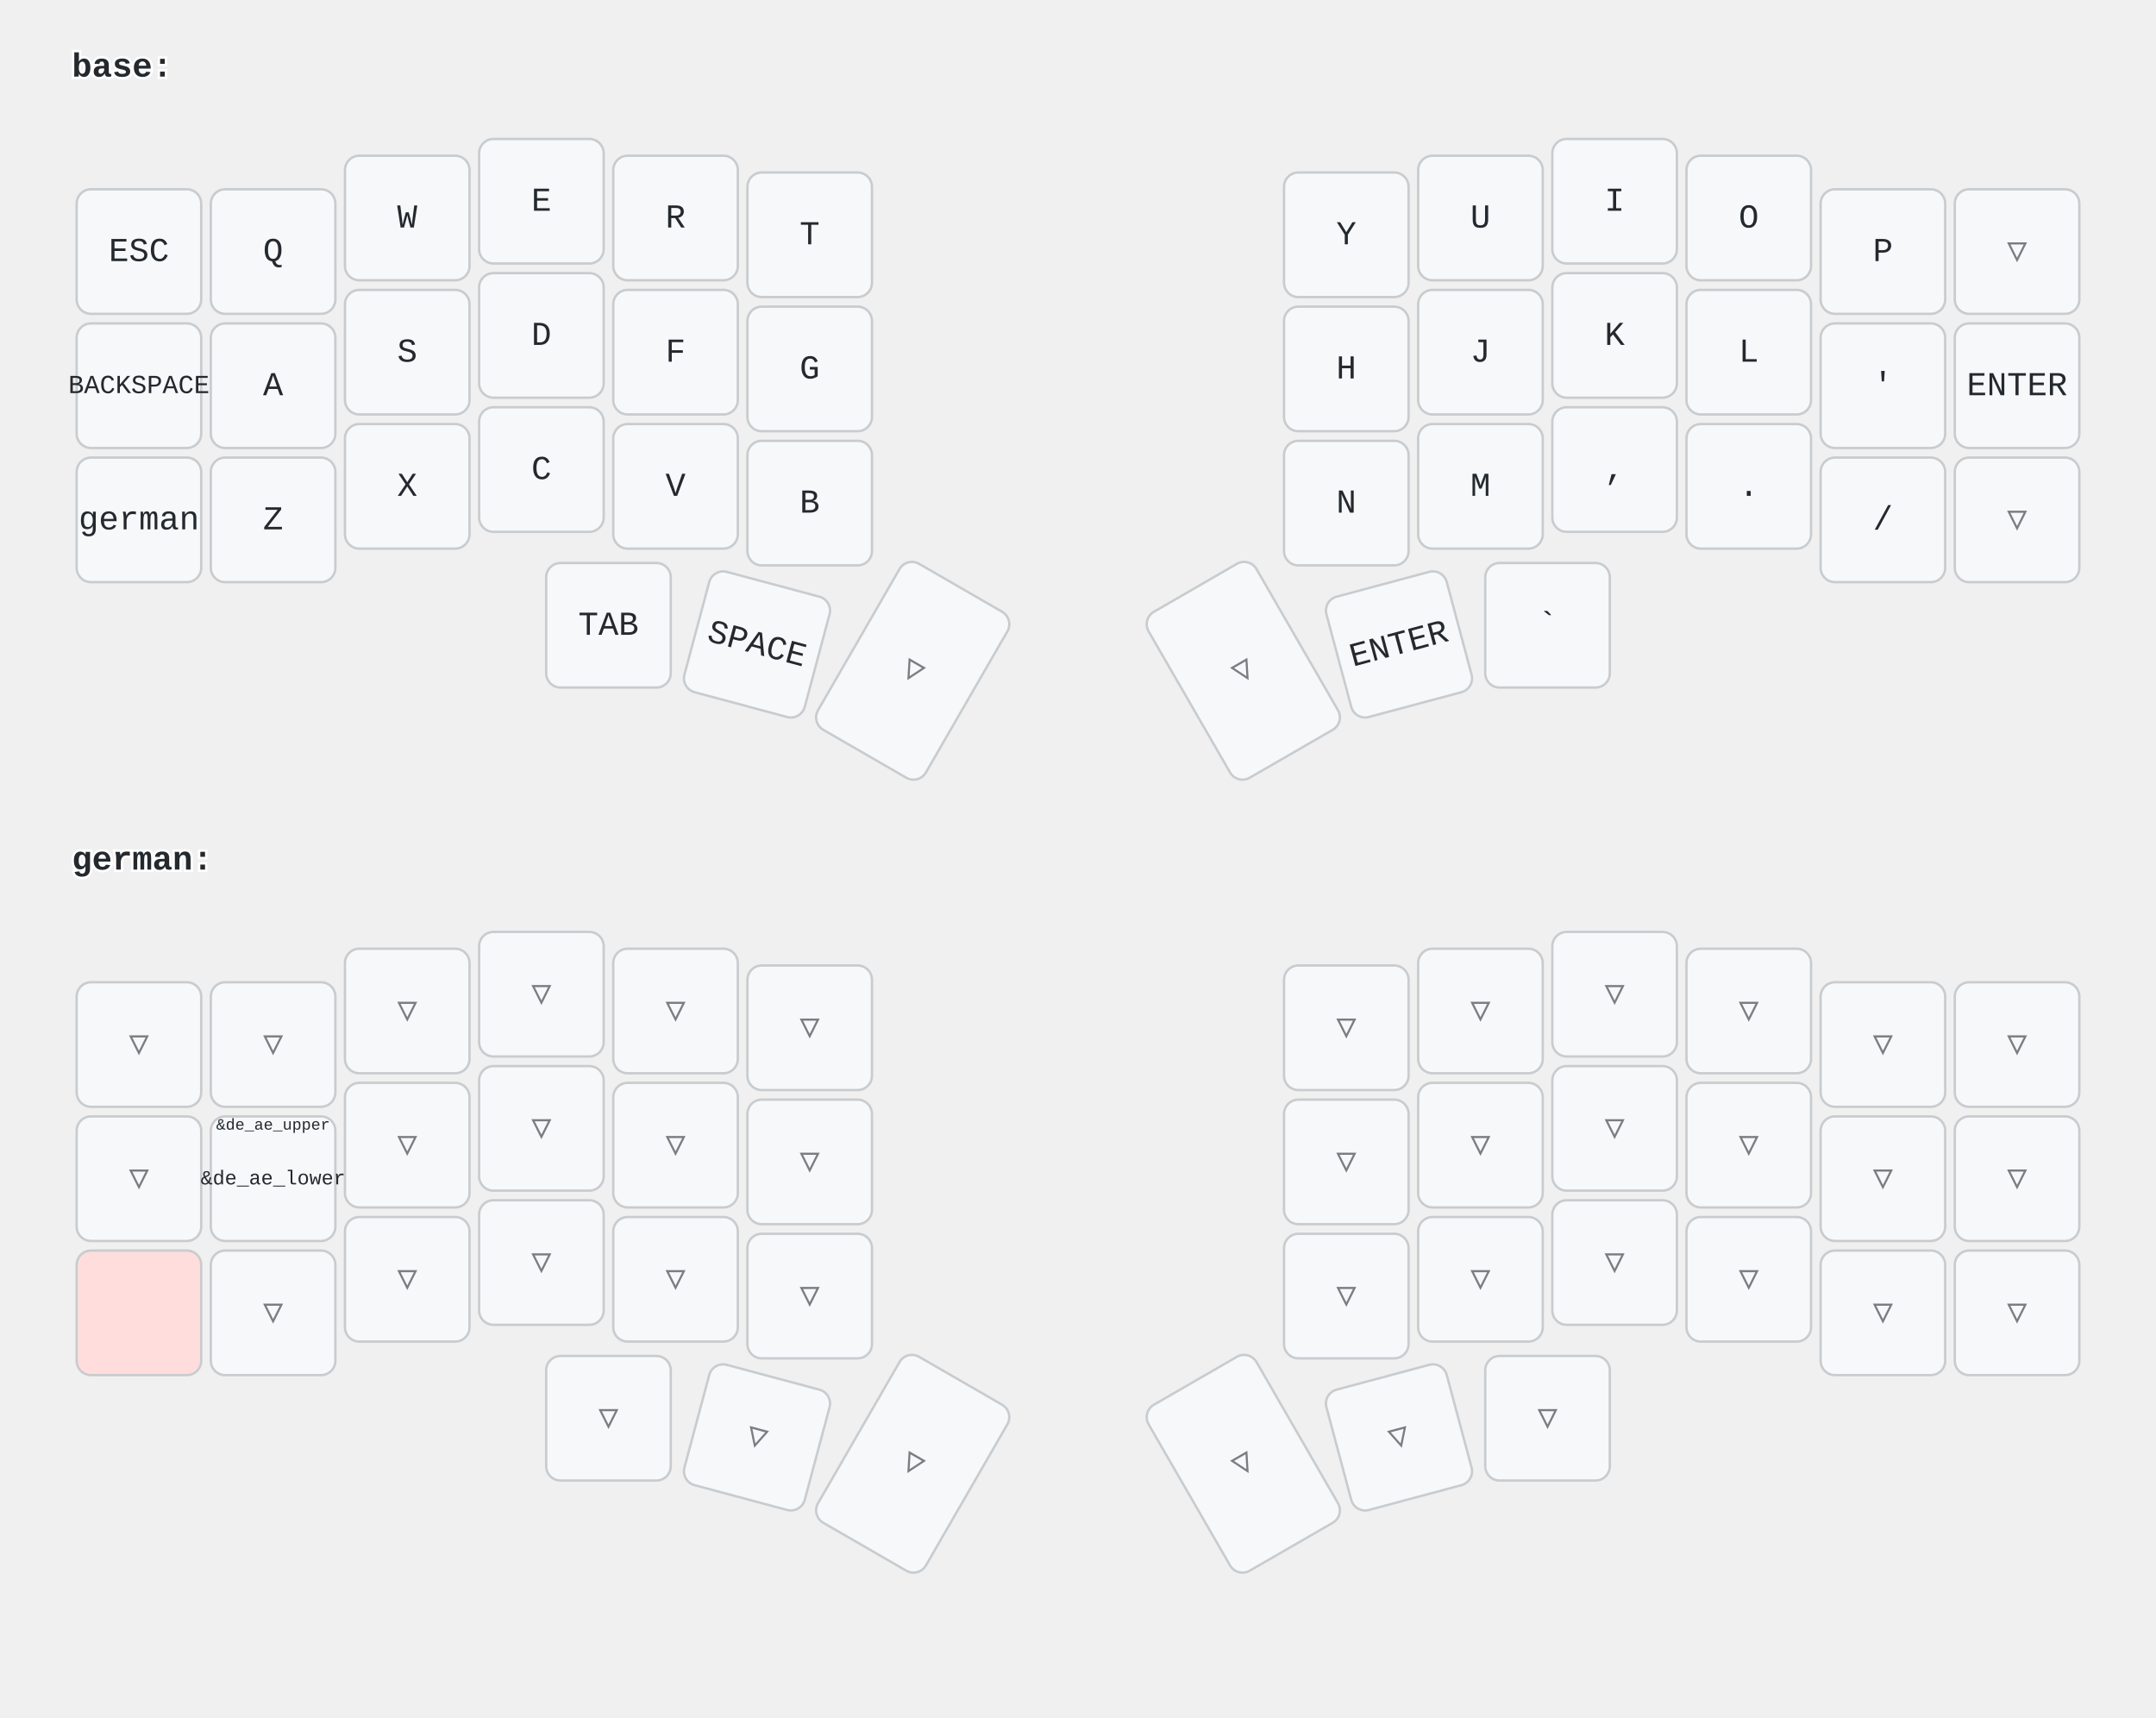
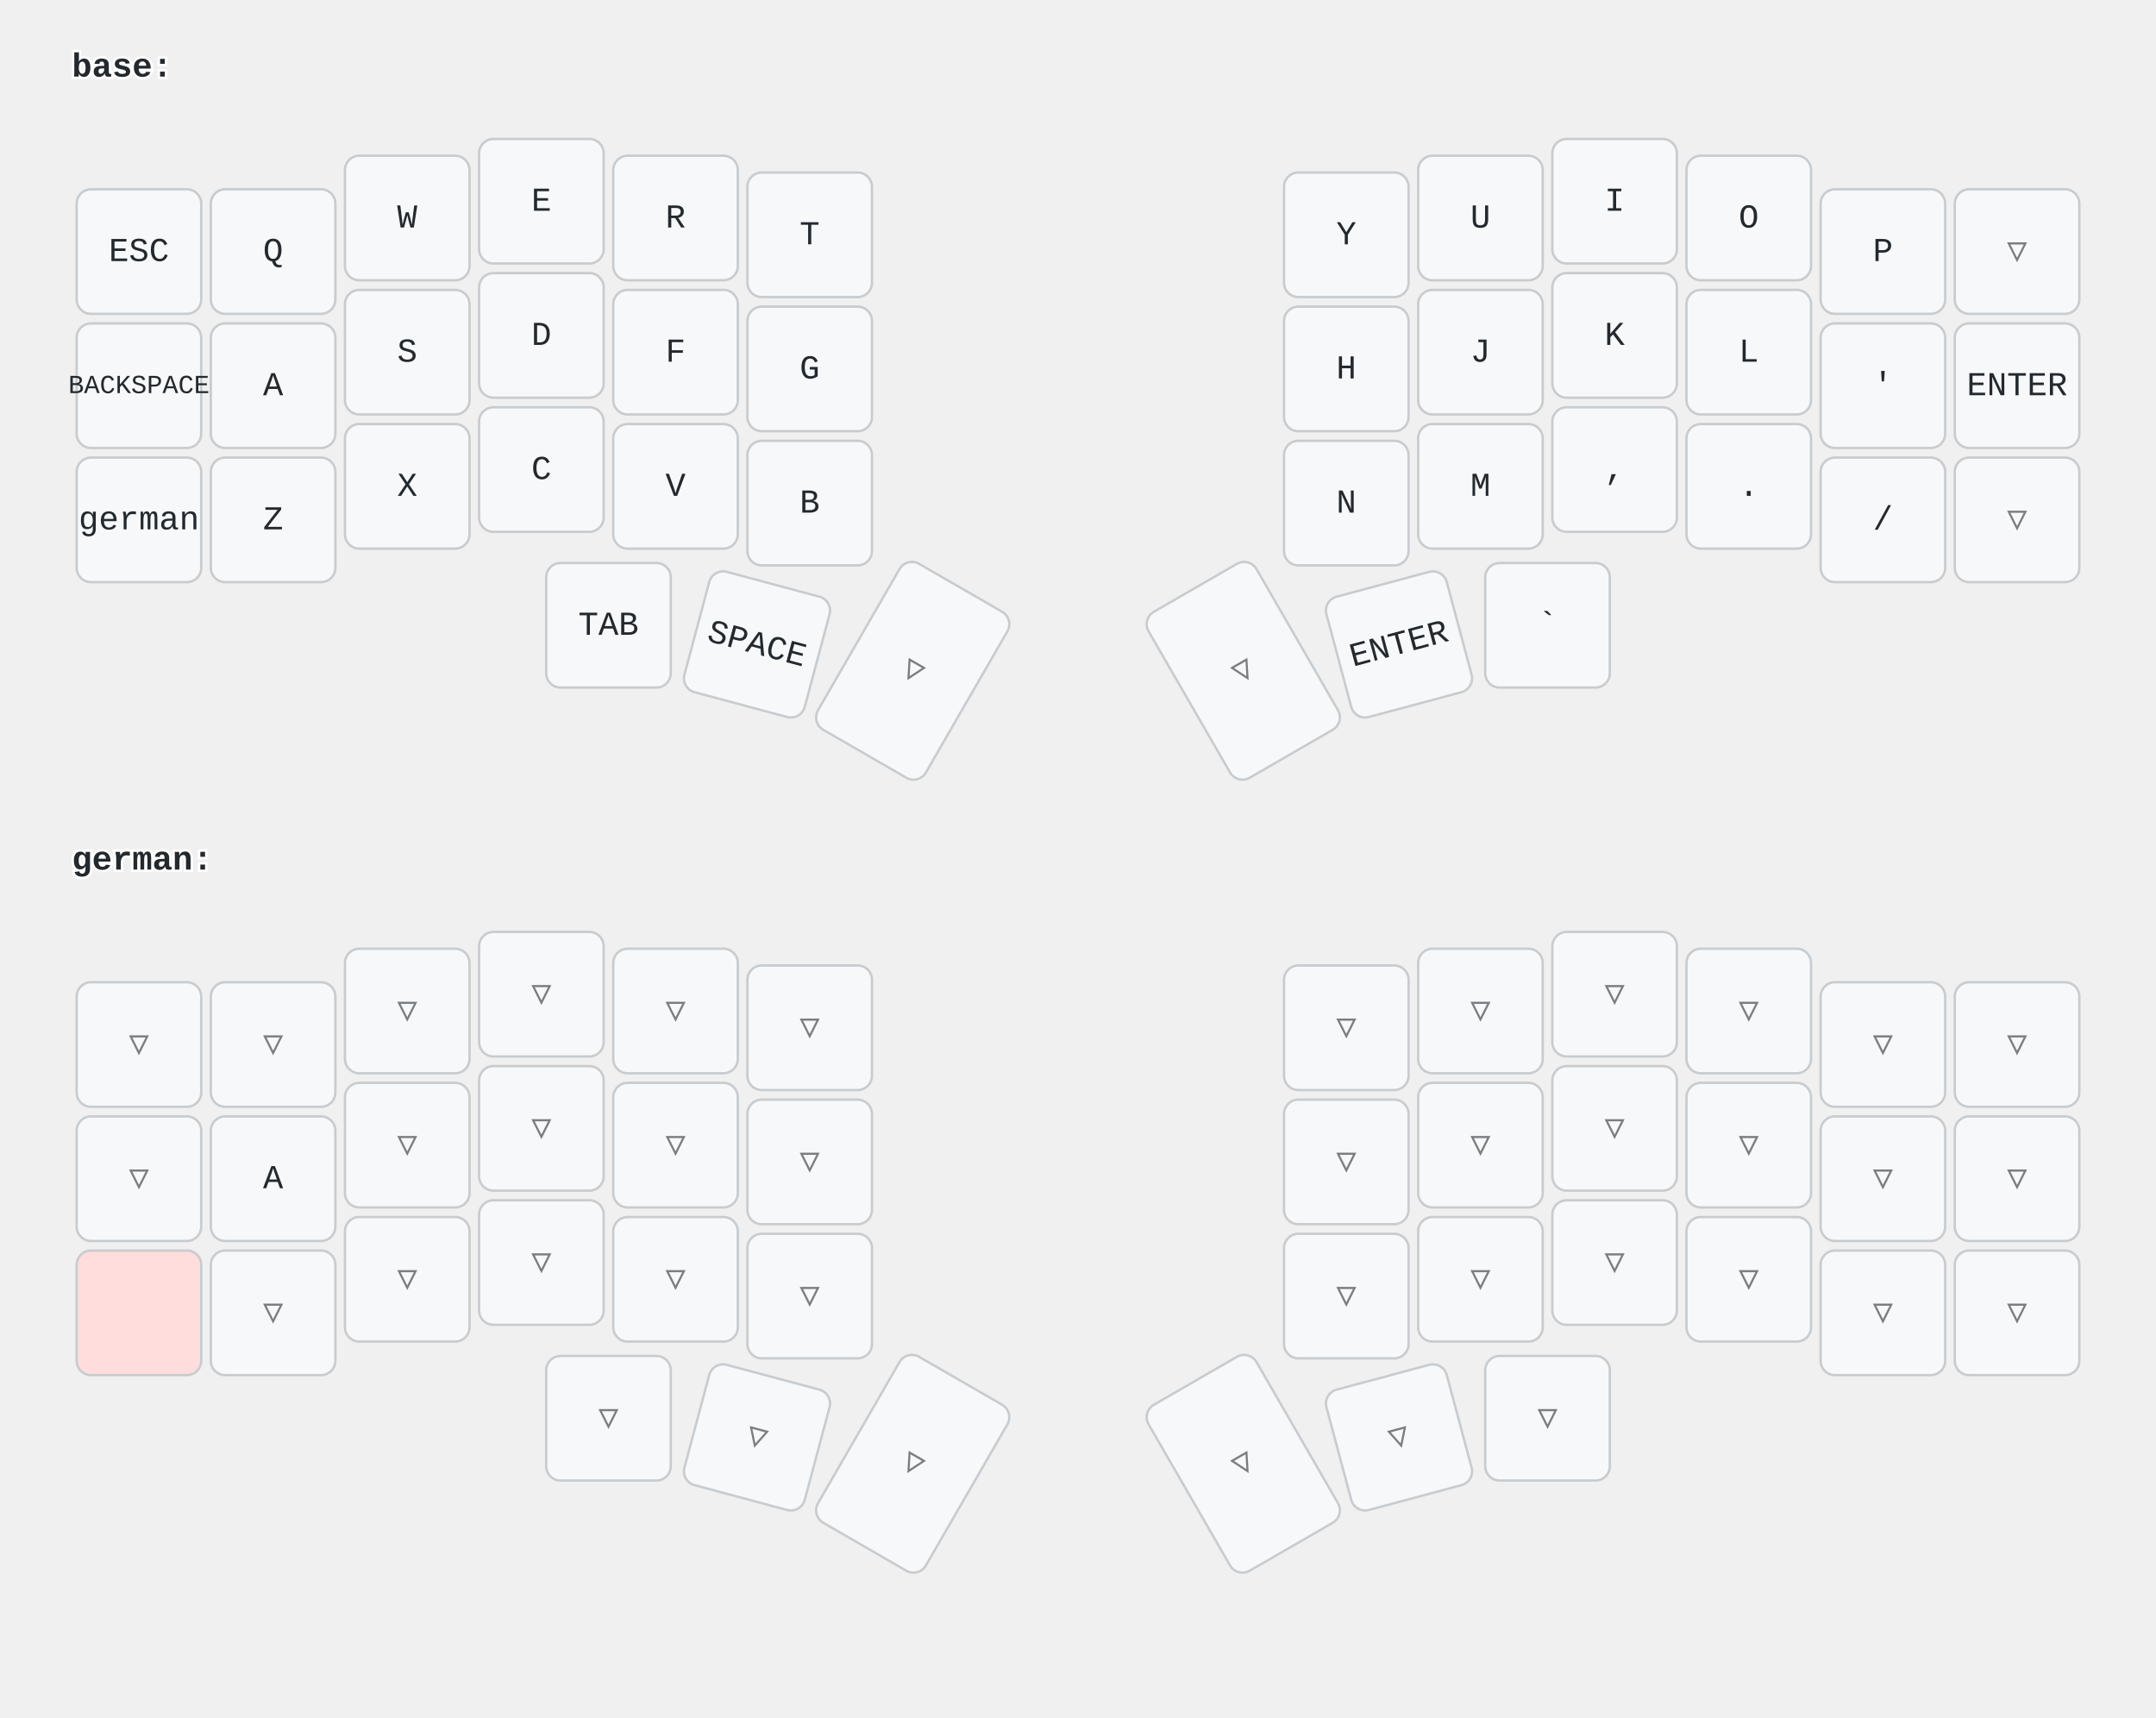
<svg xmlns="http://www.w3.org/2000/svg" width="900" height="717" viewBox="0 0 900 717" class="keymap">
  <style>/* inherit to force styles through use tags */
svg path {
    fill: inherit;
}

/* font and background color specifications */
svg.keymap {
    font-family: SFMono-Regular,Consolas,Liberation Mono,Menlo,monospace;
    font-size: 14px;
    font-kerning: normal;
    text-rendering: optimizeLegibility;
    fill: #24292e;
}

/* default key styling */
rect.key {
    fill: #f6f8fa;
    stroke: #c9cccf;
    stroke-width: 1;
}

/* default key side styling, only used is draw_key_sides is set */
rect.side {
    filter: brightness(90%);
}

/* color accent for combo boxes */
rect.combo, rect.combo-separate {
    fill: #cdf;
}

/* color accent for held keys */
rect.held, rect.combo.held {
    fill: #fdd;
}

/* color accent for ghost (optional) keys */
rect.ghost, rect.combo.ghost {
    stroke-dasharray: 4, 4;
    stroke-width: 2;
}

text {
    text-anchor: middle;
    dominant-baseline: middle;
}

/* styling for layer labels */
text.label {
    font-weight: bold;
    text-anchor: start;
    stroke: white;
    stroke-width: 2;
    paint-order: stroke;
}

/* styling for combo tap, and key hold/shifted label text */
text.combo, text.hold, text.shifted {
    font-size: 11px;
}

text.hold {
    text-anchor: middle;
    dominant-baseline: auto;
}

text.shifted {
    text-anchor: middle;
    dominant-baseline: hanging;
}

/* styling for hold/shifted label text in combo box */
text.combo.hold, text.combo.shifted {
    font-size: 8px;
}

/* lighter symbol for transparent keys */
text.trans {
    fill: #7b7e81;
}

/* styling for combo dendrons */
path.combo {
    stroke-width: 1;
    stroke: gray;
    fill: none;
}

/* Start Tabler Icons Cleanup */
/* cannot use height/width with glyphs */
.icon-tabler &gt; path {
    fill: inherit;
    stroke: inherit;
    stroke-width: 2;
}
/* hide tabler's default box */
.icon-tabler &gt; path[stroke="none"][fill="none"] {
    visibility: hidden;
}
/* End Tabler Icons Cleanup */
</style>
  <g transform="translate(30, 0)" class="layer-base">
    <text x="0" y="28" class="label">base:</text>
    <g transform="translate(0, 56)">
      <g transform="translate(28, 49)" class="key keypos-0">
        <rect rx="6" ry="6" x="-26" y="-26" width="52" height="52" class="key" />
        <text x="0" y="0" class="key tap">ESC</text>
      </g>
      <g transform="translate(84, 49)" class="key keypos-1">
        <rect rx="6" ry="6" x="-26" y="-26" width="52" height="52" class="key" />
        <text x="0" y="0" class="key tap">Q</text>
      </g>
      <g transform="translate(140, 35)" class="key keypos-2">
        <rect rx="6" ry="6" x="-26" y="-26" width="52" height="52" class="key" />
        <text x="0" y="0" class="key tap">W</text>
      </g>
      <g transform="translate(196, 28)" class="key keypos-3">
        <rect rx="6" ry="6" x="-26" y="-26" width="52" height="52" class="key" />
        <text x="0" y="0" class="key tap">E</text>
      </g>
      <g transform="translate(252, 35)" class="key keypos-4">
        <rect rx="6" ry="6" x="-26" y="-26" width="52" height="52" class="key" />
        <text x="0" y="0" class="key tap">R</text>
      </g>
      <g transform="translate(308, 42)" class="key keypos-5">
        <rect rx="6" ry="6" x="-26" y="-26" width="52" height="52" class="key" />
        <text x="0" y="0" class="key tap">T</text>
      </g>
      <g transform="translate(532, 42)" class="key keypos-6">
        <rect rx="6" ry="6" x="-26" y="-26" width="52" height="52" class="key" />
        <text x="0" y="0" class="key tap">Y</text>
      </g>
      <g transform="translate(588, 35)" class="key keypos-7">
        <rect rx="6" ry="6" x="-26" y="-26" width="52" height="52" class="key" />
        <text x="0" y="0" class="key tap">U</text>
      </g>
      <g transform="translate(644, 28)" class="key keypos-8">
        <rect rx="6" ry="6" x="-26" y="-26" width="52" height="52" class="key" />
        <text x="0" y="0" class="key tap">I</text>
      </g>
      <g transform="translate(700, 35)" class="key keypos-9">
        <rect rx="6" ry="6" x="-26" y="-26" width="52" height="52" class="key" />
        <text x="0" y="0" class="key tap">O</text>
      </g>
      <g transform="translate(756, 49)" class="key keypos-10">
        <rect rx="6" ry="6" x="-26" y="-26" width="52" height="52" class="key" />
        <text x="0" y="0" class="key tap">P</text>
      </g>
      <g transform="translate(812, 49)" class="key trans keypos-11">
        <rect rx="6" ry="6" x="-26" y="-26" width="52" height="52" class="key trans" />
        <text x="0" y="0" class="key trans tap">▽</text>
      </g>
      <g transform="translate(28, 105)" class="key keypos-12">
        <rect rx="6" ry="6" x="-26" y="-26" width="52" height="52" class="key" />
        <text x="0" y="0" class="key tap">
          <tspan style="font-size: 78%">BACKSPACE</tspan>
        </text>
      </g>
      <g transform="translate(84, 105)" class="key keypos-13">
        <rect rx="6" ry="6" x="-26" y="-26" width="52" height="52" class="key" />
        <text x="0" y="0" class="key tap">A</text>
      </g>
      <g transform="translate(140, 91)" class="key keypos-14">
        <rect rx="6" ry="6" x="-26" y="-26" width="52" height="52" class="key" />
        <text x="0" y="0" class="key tap">S</text>
      </g>
      <g transform="translate(196, 84)" class="key keypos-15">
        <rect rx="6" ry="6" x="-26" y="-26" width="52" height="52" class="key" />
        <text x="0" y="0" class="key tap">D</text>
      </g>
      <g transform="translate(252, 91)" class="key keypos-16">
        <rect rx="6" ry="6" x="-26" y="-26" width="52" height="52" class="key" />
        <text x="0" y="0" class="key tap">F</text>
      </g>
      <g transform="translate(308, 98)" class="key keypos-17">
        <rect rx="6" ry="6" x="-26" y="-26" width="52" height="52" class="key" />
        <text x="0" y="0" class="key tap">G</text>
      </g>
      <g transform="translate(532, 98)" class="key keypos-18">
        <rect rx="6" ry="6" x="-26" y="-26" width="52" height="52" class="key" />
        <text x="0" y="0" class="key tap">H</text>
      </g>
      <g transform="translate(588, 91)" class="key keypos-19">
        <rect rx="6" ry="6" x="-26" y="-26" width="52" height="52" class="key" />
        <text x="0" y="0" class="key tap">J</text>
      </g>
      <g transform="translate(644, 84)" class="key keypos-20">
        <rect rx="6" ry="6" x="-26" y="-26" width="52" height="52" class="key" />
        <text x="0" y="0" class="key tap">K</text>
      </g>
      <g transform="translate(700, 91)" class="key keypos-21">
        <rect rx="6" ry="6" x="-26" y="-26" width="52" height="52" class="key" />
        <text x="0" y="0" class="key tap">L</text>
      </g>
      <g transform="translate(756, 105)" class="key keypos-22">
        <rect rx="6" ry="6" x="-26" y="-26" width="52" height="52" class="key" />
        <text x="0" y="0" class="key tap">'</text>
      </g>
      <g transform="translate(812, 105)" class="key keypos-23">
        <rect rx="6" ry="6" x="-26" y="-26" width="52" height="52" class="key" />
        <text x="0" y="0" class="key tap">ENTER</text>
      </g>
      <g transform="translate(28, 161)" class="key keypos-24">
        <rect rx="6" ry="6" x="-26" y="-26" width="52" height="52" class="key" />
        <text x="0" y="0" class="key tap">german</text>
      </g>
      <g transform="translate(84, 161)" class="key keypos-25">
        <rect rx="6" ry="6" x="-26" y="-26" width="52" height="52" class="key" />
        <text x="0" y="0" class="key tap">Z</text>
      </g>
      <g transform="translate(140, 147)" class="key keypos-26">
        <rect rx="6" ry="6" x="-26" y="-26" width="52" height="52" class="key" />
        <text x="0" y="0" class="key tap">X</text>
      </g>
      <g transform="translate(196, 140)" class="key keypos-27">
        <rect rx="6" ry="6" x="-26" y="-26" width="52" height="52" class="key" />
        <text x="0" y="0" class="key tap">C</text>
      </g>
      <g transform="translate(252, 147)" class="key keypos-28">
        <rect rx="6" ry="6" x="-26" y="-26" width="52" height="52" class="key" />
        <text x="0" y="0" class="key tap">V</text>
      </g>
      <g transform="translate(308, 154)" class="key keypos-29">
        <rect rx="6" ry="6" x="-26" y="-26" width="52" height="52" class="key" />
        <text x="0" y="0" class="key tap">B</text>
      </g>
      <g transform="translate(532, 154)" class="key keypos-30">
        <rect rx="6" ry="6" x="-26" y="-26" width="52" height="52" class="key" />
        <text x="0" y="0" class="key tap">N</text>
      </g>
      <g transform="translate(588, 147)" class="key keypos-31">
        <rect rx="6" ry="6" x="-26" y="-26" width="52" height="52" class="key" />
        <text x="0" y="0" class="key tap">M</text>
      </g>
      <g transform="translate(644, 140)" class="key keypos-32">
        <rect rx="6" ry="6" x="-26" y="-26" width="52" height="52" class="key" />
        <text x="0" y="0" class="key tap">,</text>
      </g>
      <g transform="translate(700, 147)" class="key keypos-33">
        <rect rx="6" ry="6" x="-26" y="-26" width="52" height="52" class="key" />
        <text x="0" y="0" class="key tap">.</text>
      </g>
      <g transform="translate(756, 161)" class="key keypos-34">
        <rect rx="6" ry="6" x="-26" y="-26" width="52" height="52" class="key" />
        <text x="0" y="0" class="key tap">/</text>
      </g>
      <g transform="translate(812, 161)" class="key trans keypos-35">
        <rect rx="6" ry="6" x="-26" y="-26" width="52" height="52" class="key trans" />
        <text x="0" y="0" class="key trans tap">▽</text>
      </g>
      <g transform="translate(224, 205)" class="key keypos-36">
        <rect rx="6" ry="6" x="-26" y="-26" width="52" height="52" class="key" />
        <text x="0" y="0" class="key tap">TAB</text>
      </g>
      <g transform="translate(286, 213) rotate(15.0)" class="key keypos-37">
        <rect rx="6" ry="6" x="-26" y="-26" width="52" height="52" class="key" />
        <text x="0" y="0" class="key tap">SPACE</text>
      </g>
      <g transform="translate(351, 224) rotate(30.0)" class="key trans keypos-38">
        <rect rx="6" ry="6" x="-26" y="-40" width="52" height="80" class="key trans" />
        <text x="0" y="0" class="key trans tap">▽</text>
      </g>
      <g transform="translate(489, 224) rotate(-30.0)" class="key trans keypos-39">
        <rect rx="6" ry="6" x="-26" y="-40" width="52" height="80" class="key trans" />
        <text x="0" y="0" class="key trans tap">▽</text>
      </g>
      <g transform="translate(554, 213) rotate(-15.0)" class="key keypos-40">
        <rect rx="6" ry="6" x="-26" y="-26" width="52" height="52" class="key" />
        <text x="0" y="0" class="key tap">ENTER</text>
      </g>
      <g transform="translate(616, 205)" class="key keypos-41">
        <rect rx="6" ry="6" x="-26" y="-26" width="52" height="52" class="key" />
        <text x="0" y="0" class="key tap">`</text>
      </g>
    </g>
  </g>
  <g transform="translate(30, 331)" class="layer-german">
    <text x="0" y="28" class="label">german:</text>
    <g transform="translate(0, 56)">
      <g transform="translate(28, 49)" class="key trans keypos-0">
        <rect rx="6" ry="6" x="-26" y="-26" width="52" height="52" class="key trans" />
        <text x="0" y="0" class="key trans tap">▽</text>
      </g>
      <g transform="translate(84, 49)" class="key trans keypos-1">
        <rect rx="6" ry="6" x="-26" y="-26" width="52" height="52" class="key trans" />
        <text x="0" y="0" class="key trans tap">▽</text>
      </g>
      <g transform="translate(140, 35)" class="key trans keypos-2">
        <rect rx="6" ry="6" x="-26" y="-26" width="52" height="52" class="key trans" />
        <text x="0" y="0" class="key trans tap">▽</text>
      </g>
      <g transform="translate(196, 28)" class="key trans keypos-3">
        <rect rx="6" ry="6" x="-26" y="-26" width="52" height="52" class="key trans" />
        <text x="0" y="0" class="key trans tap">▽</text>
      </g>
      <g transform="translate(252, 35)" class="key trans keypos-4">
        <rect rx="6" ry="6" x="-26" y="-26" width="52" height="52" class="key trans" />
        <text x="0" y="0" class="key trans tap">▽</text>
      </g>
      <g transform="translate(308, 42)" class="key trans keypos-5">
        <rect rx="6" ry="6" x="-26" y="-26" width="52" height="52" class="key trans" />
        <text x="0" y="0" class="key trans tap">▽</text>
      </g>
      <g transform="translate(532, 42)" class="key trans keypos-6">
        <rect rx="6" ry="6" x="-26" y="-26" width="52" height="52" class="key trans" />
        <text x="0" y="0" class="key trans tap">▽</text>
      </g>
      <g transform="translate(588, 35)" class="key trans keypos-7">
        <rect rx="6" ry="6" x="-26" y="-26" width="52" height="52" class="key trans" />
        <text x="0" y="0" class="key trans tap">▽</text>
      </g>
      <g transform="translate(644, 28)" class="key trans keypos-8">
        <rect rx="6" ry="6" x="-26" y="-26" width="52" height="52" class="key trans" />
        <text x="0" y="0" class="key trans tap">▽</text>
      </g>
      <g transform="translate(700, 35)" class="key trans keypos-9">
        <rect rx="6" ry="6" x="-26" y="-26" width="52" height="52" class="key trans" />
        <text x="0" y="0" class="key trans tap">▽</text>
      </g>
      <g transform="translate(756, 49)" class="key trans keypos-10">
        <rect rx="6" ry="6" x="-26" y="-26" width="52" height="52" class="key trans" />
        <text x="0" y="0" class="key trans tap">▽</text>
      </g>
      <g transform="translate(812, 49)" class="key trans keypos-11">
        <rect rx="6" ry="6" x="-26" y="-26" width="52" height="52" class="key trans" />
        <text x="0" y="0" class="key trans tap">▽</text>
      </g>
      <g transform="translate(28, 105)" class="key trans keypos-12">
        <rect rx="6" ry="6" x="-26" y="-26" width="52" height="52" class="key trans" />
        <text x="0" y="0" class="key trans tap">▽</text>
      </g>
      <g transform="translate(84, 105)" class="key keypos-13">
        <rect rx="6" ry="6" x="-26" y="-26" width="52" height="52" class="key" />
-         <text x="0" y="0" class="key tap">
-           <tspan style="font-size: 60%">&amp;de_ae_lower</tspan>
-         </text>
-         <text x="0" y="-24" class="key shifted">
-           <tspan style="font-size: 60%">&amp;de_ae_upper</tspan>
-         </text>
+         <text x="0" y="0" class="key tap">A</text>
      </g>
      <g transform="translate(140, 91)" class="key trans keypos-14">
        <rect rx="6" ry="6" x="-26" y="-26" width="52" height="52" class="key trans" />
        <text x="0" y="0" class="key trans tap">▽</text>
      </g>
      <g transform="translate(196, 84)" class="key trans keypos-15">
        <rect rx="6" ry="6" x="-26" y="-26" width="52" height="52" class="key trans" />
        <text x="0" y="0" class="key trans tap">▽</text>
      </g>
      <g transform="translate(252, 91)" class="key trans keypos-16">
        <rect rx="6" ry="6" x="-26" y="-26" width="52" height="52" class="key trans" />
        <text x="0" y="0" class="key trans tap">▽</text>
      </g>
      <g transform="translate(308, 98)" class="key trans keypos-17">
        <rect rx="6" ry="6" x="-26" y="-26" width="52" height="52" class="key trans" />
        <text x="0" y="0" class="key trans tap">▽</text>
      </g>
      <g transform="translate(532, 98)" class="key trans keypos-18">
        <rect rx="6" ry="6" x="-26" y="-26" width="52" height="52" class="key trans" />
        <text x="0" y="0" class="key trans tap">▽</text>
      </g>
      <g transform="translate(588, 91)" class="key trans keypos-19">
        <rect rx="6" ry="6" x="-26" y="-26" width="52" height="52" class="key trans" />
        <text x="0" y="0" class="key trans tap">▽</text>
      </g>
      <g transform="translate(644, 84)" class="key trans keypos-20">
        <rect rx="6" ry="6" x="-26" y="-26" width="52" height="52" class="key trans" />
        <text x="0" y="0" class="key trans tap">▽</text>
      </g>
      <g transform="translate(700, 91)" class="key trans keypos-21">
        <rect rx="6" ry="6" x="-26" y="-26" width="52" height="52" class="key trans" />
        <text x="0" y="0" class="key trans tap">▽</text>
      </g>
      <g transform="translate(756, 105)" class="key trans keypos-22">
        <rect rx="6" ry="6" x="-26" y="-26" width="52" height="52" class="key trans" />
        <text x="0" y="0" class="key trans tap">▽</text>
      </g>
      <g transform="translate(812, 105)" class="key trans keypos-23">
        <rect rx="6" ry="6" x="-26" y="-26" width="52" height="52" class="key trans" />
        <text x="0" y="0" class="key trans tap">▽</text>
      </g>
      <g transform="translate(28, 161)" class="key held keypos-24">
        <rect rx="6" ry="6" x="-26" y="-26" width="52" height="52" class="key held" />
      </g>
      <g transform="translate(84, 161)" class="key trans keypos-25">
        <rect rx="6" ry="6" x="-26" y="-26" width="52" height="52" class="key trans" />
        <text x="0" y="0" class="key trans tap">▽</text>
      </g>
      <g transform="translate(140, 147)" class="key trans keypos-26">
        <rect rx="6" ry="6" x="-26" y="-26" width="52" height="52" class="key trans" />
        <text x="0" y="0" class="key trans tap">▽</text>
      </g>
      <g transform="translate(196, 140)" class="key trans keypos-27">
        <rect rx="6" ry="6" x="-26" y="-26" width="52" height="52" class="key trans" />
        <text x="0" y="0" class="key trans tap">▽</text>
      </g>
      <g transform="translate(252, 147)" class="key trans keypos-28">
        <rect rx="6" ry="6" x="-26" y="-26" width="52" height="52" class="key trans" />
        <text x="0" y="0" class="key trans tap">▽</text>
      </g>
      <g transform="translate(308, 154)" class="key trans keypos-29">
        <rect rx="6" ry="6" x="-26" y="-26" width="52" height="52" class="key trans" />
        <text x="0" y="0" class="key trans tap">▽</text>
      </g>
      <g transform="translate(532, 154)" class="key trans keypos-30">
        <rect rx="6" ry="6" x="-26" y="-26" width="52" height="52" class="key trans" />
        <text x="0" y="0" class="key trans tap">▽</text>
      </g>
      <g transform="translate(588, 147)" class="key trans keypos-31">
        <rect rx="6" ry="6" x="-26" y="-26" width="52" height="52" class="key trans" />
        <text x="0" y="0" class="key trans tap">▽</text>
      </g>
      <g transform="translate(644, 140)" class="key trans keypos-32">
        <rect rx="6" ry="6" x="-26" y="-26" width="52" height="52" class="key trans" />
        <text x="0" y="0" class="key trans tap">▽</text>
      </g>
      <g transform="translate(700, 147)" class="key trans keypos-33">
        <rect rx="6" ry="6" x="-26" y="-26" width="52" height="52" class="key trans" />
        <text x="0" y="0" class="key trans tap">▽</text>
      </g>
      <g transform="translate(756, 161)" class="key trans keypos-34">
        <rect rx="6" ry="6" x="-26" y="-26" width="52" height="52" class="key trans" />
        <text x="0" y="0" class="key trans tap">▽</text>
      </g>
      <g transform="translate(812, 161)" class="key trans keypos-35">
        <rect rx="6" ry="6" x="-26" y="-26" width="52" height="52" class="key trans" />
        <text x="0" y="0" class="key trans tap">▽</text>
      </g>
      <g transform="translate(224, 205)" class="key trans keypos-36">
        <rect rx="6" ry="6" x="-26" y="-26" width="52" height="52" class="key trans" />
        <text x="0" y="0" class="key trans tap">▽</text>
      </g>
      <g transform="translate(286, 213) rotate(15.0)" class="key trans keypos-37">
        <rect rx="6" ry="6" x="-26" y="-26" width="52" height="52" class="key trans" />
        <text x="0" y="0" class="key trans tap">▽</text>
      </g>
      <g transform="translate(351, 224) rotate(30.0)" class="key trans keypos-38">
        <rect rx="6" ry="6" x="-26" y="-40" width="52" height="80" class="key trans" />
        <text x="0" y="0" class="key trans tap">▽</text>
      </g>
      <g transform="translate(489, 224) rotate(-30.0)" class="key trans keypos-39">
        <rect rx="6" ry="6" x="-26" y="-40" width="52" height="80" class="key trans" />
        <text x="0" y="0" class="key trans tap">▽</text>
      </g>
      <g transform="translate(554, 213) rotate(-15.0)" class="key trans keypos-40">
        <rect rx="6" ry="6" x="-26" y="-26" width="52" height="52" class="key trans" />
        <text x="0" y="0" class="key trans tap">▽</text>
      </g>
      <g transform="translate(616, 205)" class="key trans keypos-41">
        <rect rx="6" ry="6" x="-26" y="-26" width="52" height="52" class="key trans" />
        <text x="0" y="0" class="key trans tap">▽</text>
      </g>
    </g>
  </g>
</svg>
